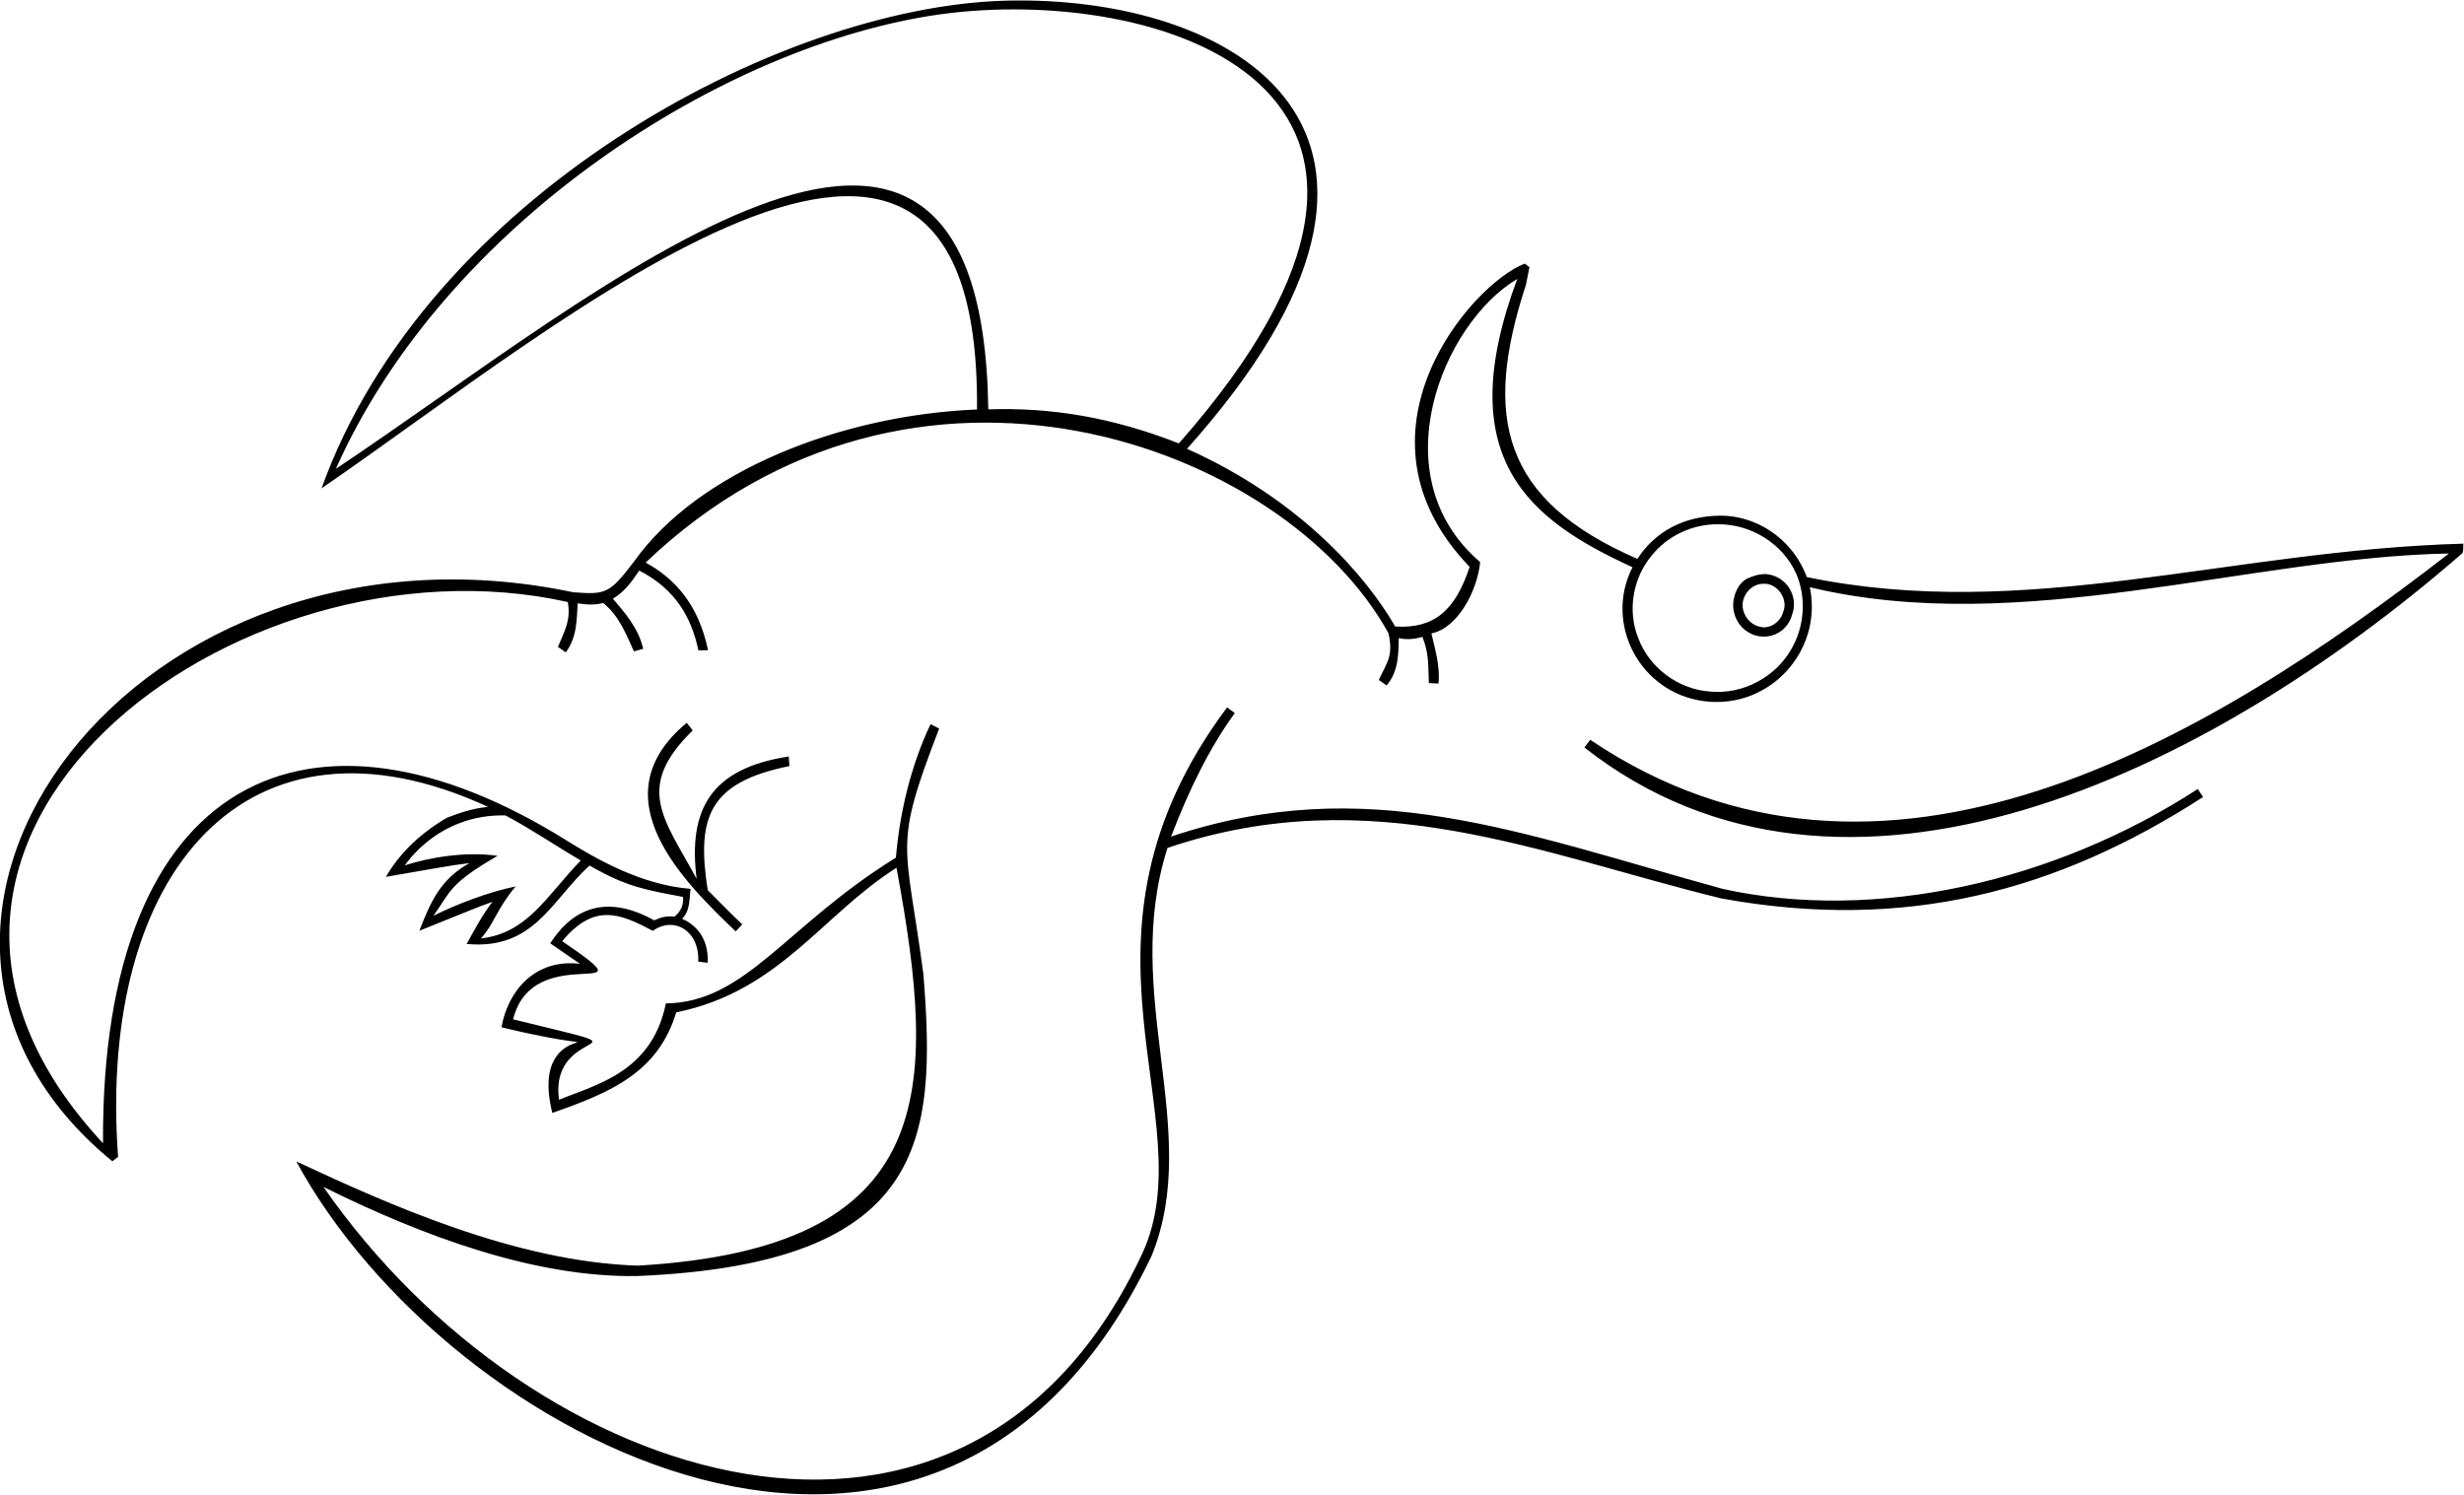
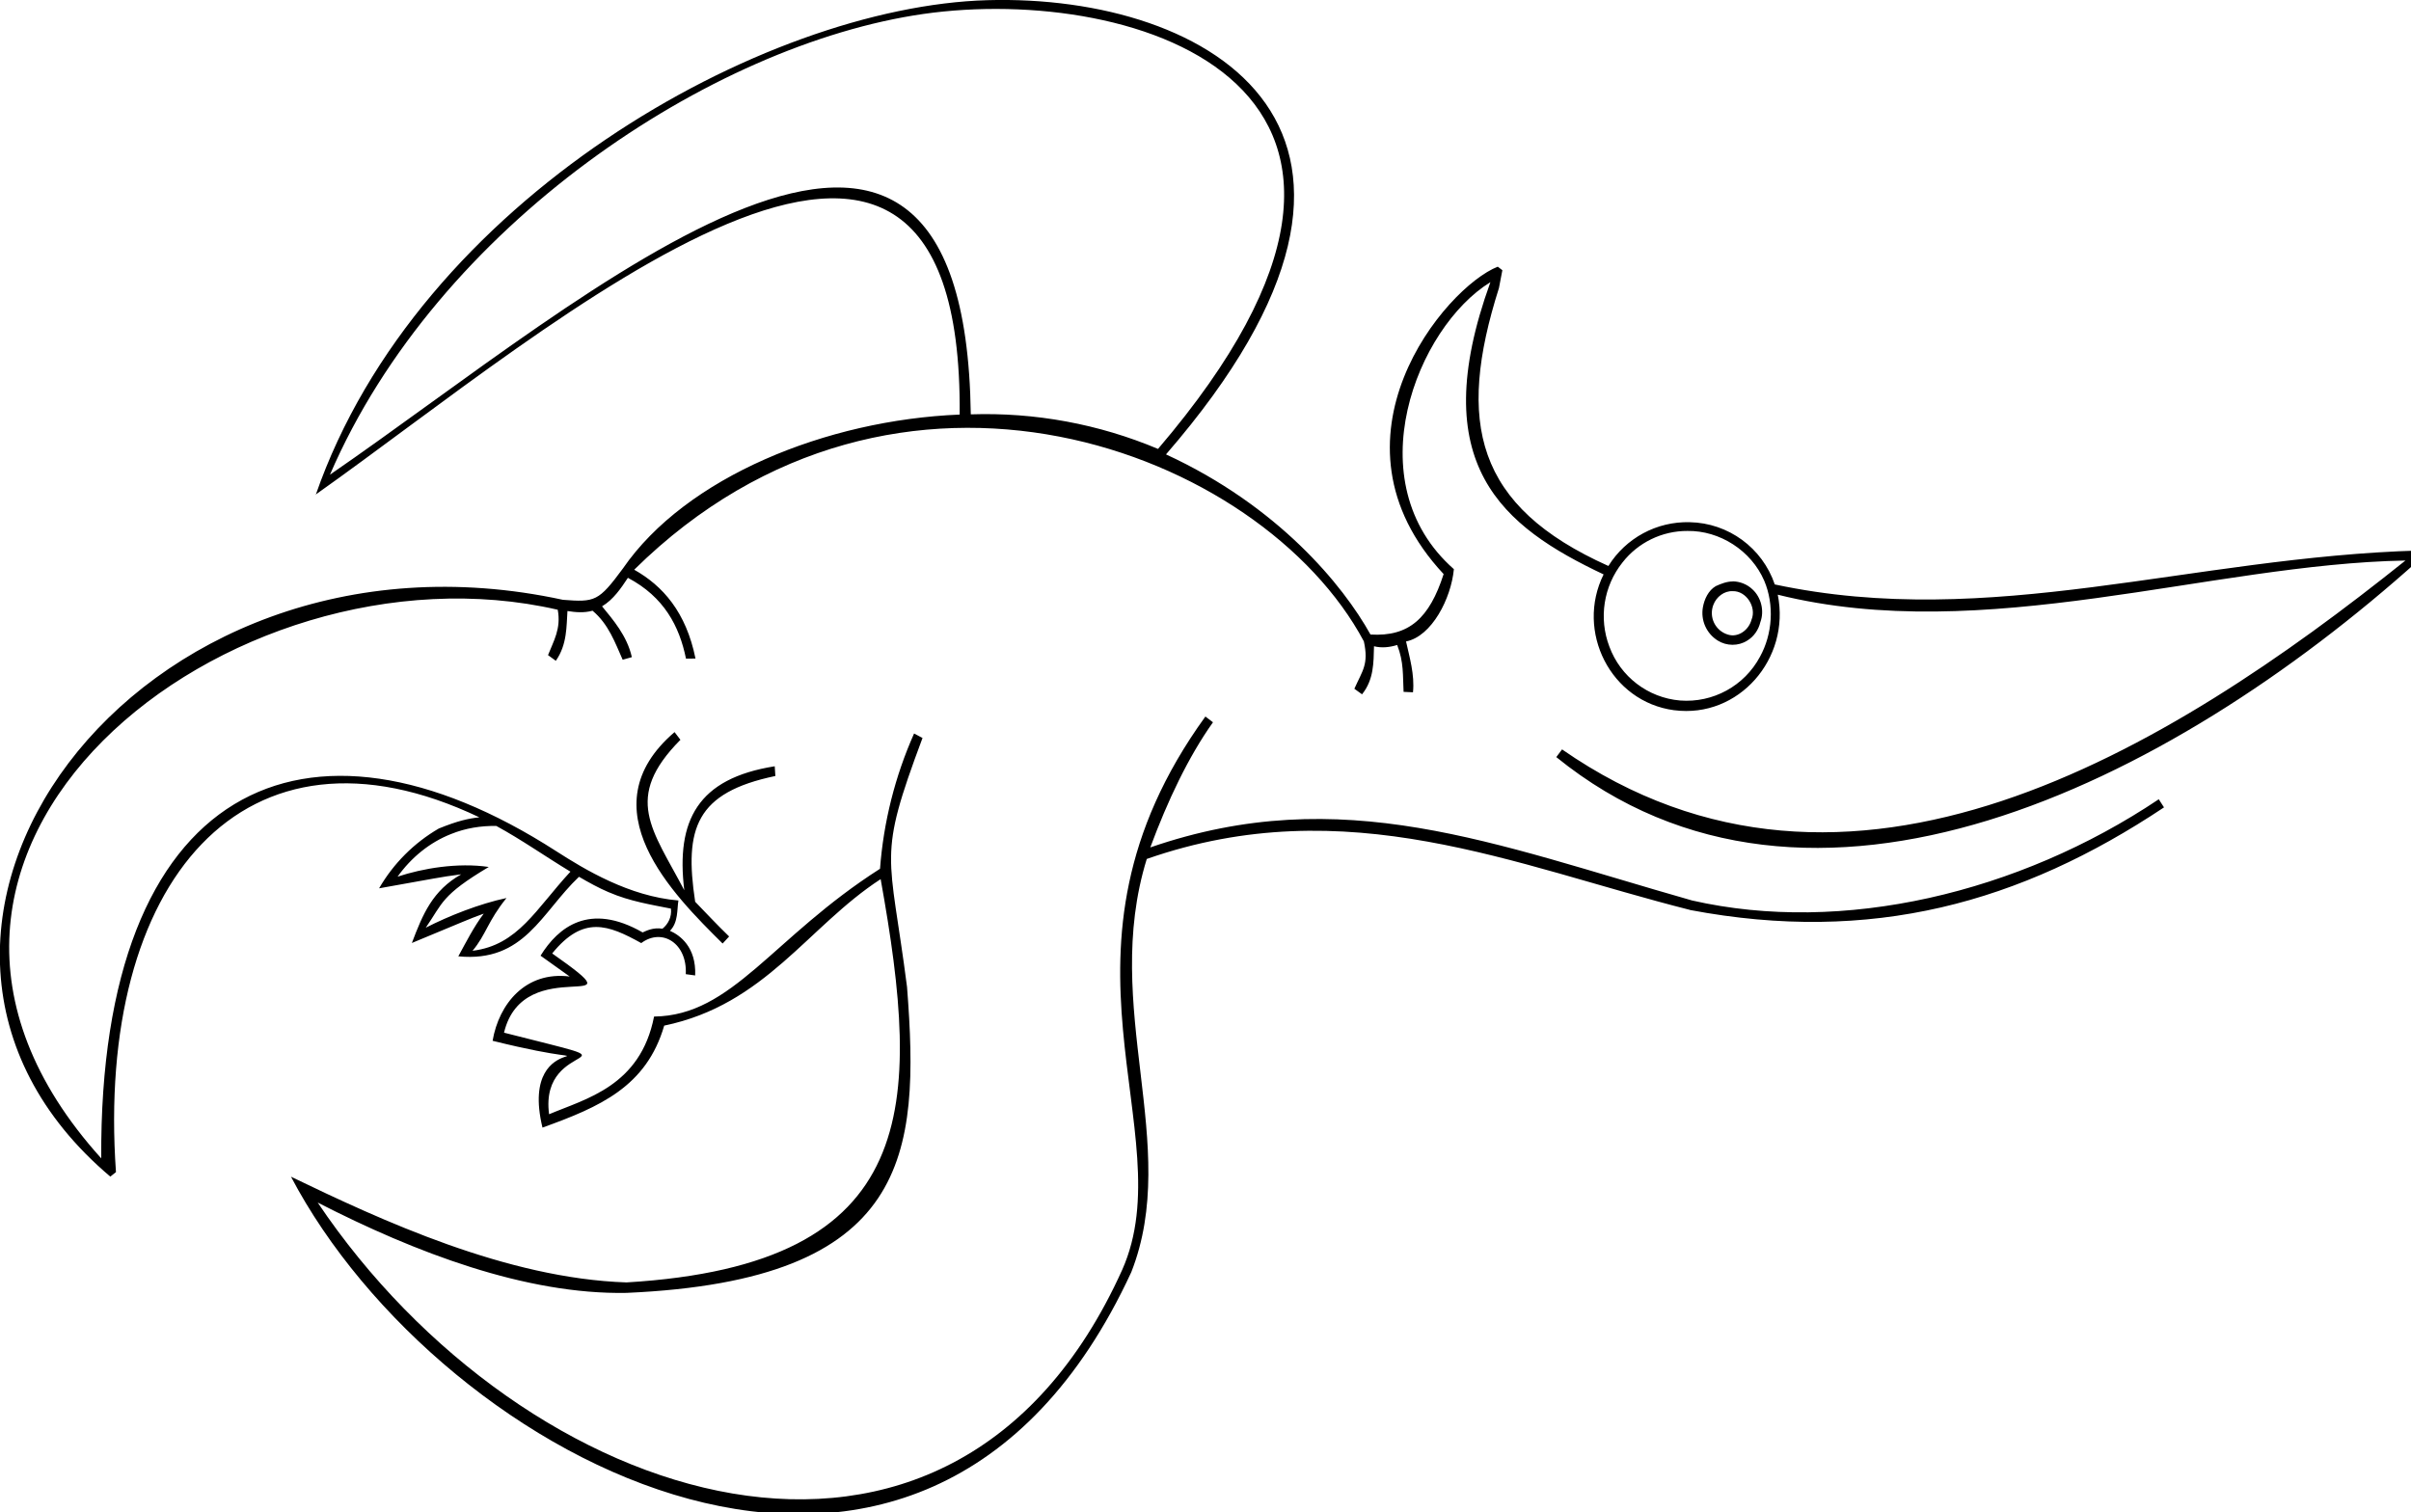
- <svg xmlns="http://www.w3.org/2000/svg" width="80.3" height="48.7" fill="none" fill-rule="evenodd" stroke-linejoin="round" stroke-width="28.2" preserveAspectRatio="xMidYMid" version="1.1" viewBox="0 0 18132 7218">
-   <g transform="translate(10.7 -97.1)">
-     <path d="m12970 2504c101-3.13 181 115 141 208-20 73.5-99.5 131-176 107-90.6-21.6-149-130-110-216 22.6-58.2 81.7-102 145-99zm0.881-70.6c-44.8-0.177-87.7 16.2-128 33.7-54.7 31.3-84.8 93.1-95.8 153-17.6 93.3 27.2 195 110 242 66.4 41.1 155 41.5 222 0.656 49.3-28.8 84.9-78.5 98.5-134 30.6-81.8 5.71-180-59.4-238-39.7-36.7-93.9-57.7-147-58.4zm-7928 1094c-665 551-9.16 1180 360 1535l48.5-51.6c-90-84.8-179-177-254-252-84-534 5.9-793 601-913l-4.85-70.6c-578 88.3-741 394-678 900-239-442-461-670-28.6-1092zm-1335 681c189 100 367 222 555 332-258 269-392 534-734 574 101-115 113-213 255-383-201 41.2-434 131-605 216 129-181 114-234 472-441-232-33.6-496 10.1-683 70.1 101-138 239-248 401-310 107-41.9 224-60.2 339-57.8zm4957-2737c-491-193-940-266-1403-251-46.3-3288-2864-854-4801 438 805-1810 2859-3124 4446-3345 1587-220 4079 523 1758 3157zm3966 595c241-3.62 478 142 576 363 76.1 175 61.8 386-33.2 551-116 210-359 340-598 317-233-14.8-448-173-530-391-82.5-202-41.1-445 98.9-611 117-146 301-231 487-229zm-10272-267c1755-1203 4847-3835 4820-578-998 40.1-2051 454-2523 1118-183 240-209 245-449 227-3218-675-5527 2437-3391 4188l42.3-32.6c-153-2103 958-3390 2722-2576-79.5 8.82-158 24.1-304 81.1-206 122-350 267-447 434 436-74.1 442-79.8 615-101-214 118-287 287-369 498 422-169 401-164 538-213-73.7 94.6-133 208-190 310 495 46.4 621-318 904-577 72.7 40.7 146 80 223 112h0.452c156 65.8 325 91.2 465 119 6.86 59.5-19.7 111-63.1 145-73.6-9.72-120 15.7-149 27.3-398-221-632-38.6-765 169l219 151c-331-39.9-531 199-578 467 1117 269 178-160 374 630 430-150 778-297 912-740 758-153 1076-720 1621-1064 305 1647 312 2800-1904 2928-899-28.5-1838-452-2513-767 1113 2054 4739 3953 6295 693 375-925-228-1922 116-3e3 1498-507 2754 48.2 4069 370l0.452 0.452c1358 249 2475-50.5 3551-745l-38.8-59.1c-1052 683-2372 983-3496 735-1491-411-2622-866-4059-385 129-339 285-658 469-909l-56.9-41.9c-1277 1712-161 3010-623 4017-1286 2762-4488 1732-6027-488 728 362 1559 670 2314 656 2124-90.9 2199-1e3 2101-2221-131-990-226-921 116-1808l-63.1-32.2c-153 320-230 679-255 982-810 501-1105 1066-1693 1073-102 506-513 597-786 709-79.5-574 790-313-338-592 148-601 1065-96.5 361-575 233-279 419-209 667-75.8 157-113 346 2.22 334 226l70.1 8.82c8.76-205-114-292-189-324 63.4-61.5 52.1-154 63.1-220-369-29.9-700-224-914-357-1875-1171-3426-482-3410 2229-2078-2229 975-4529 3420-3983 26.4 138-31.1 227-72.3 330l57.8 40.6c86.8-118 79.7-254 87.3-361 60.9 9.43 124 14.7 188-2.65 121 98.7 169 233 226 356l68.4-18.5c-35.5-156-142-273-223-369 86-49.4 142-131 194-207 271 139 385 351 435 587l71-0.88c-70.2-337-245-528-459-645 1969-1881 4701-869 5466 520 38.1 168-10.4 212-71 344l57.8 40.6c88.7-107 86.2-231 89.1-349 57.9 14.3 118 7.72 174-8.82 50.5 124 41.7 221 47.6 340l71 3.53c13.2-128-27.3-260-52.5-369 193-37.8 338-312 359-525-741-633-276-1757 273-2084-495 1326 93.5 1776 848 2122-212 414 53.4 925 528 986h1.78c482 60.5 872-374 775-839 1547 373 3239-222 4703-248-1783 1383-4175 2815-6319 1371l-42.8 56.4c1898 1491 4577 209 6460-1429 11.3-19.5 5.16-46.1 7.94-70.9-1717 46.9-3213 580-4831 246-112-296-384-454-638-452-254 2.01-472 107-609 318-997-433-1140-1041-820-2018l25.6-129c-22.8-17.6-22.6-17.3-34-26-393 149-1349 1253-406 2232-106 320-259 456-548 439-206-360-692-933-1532-1308 2101-2348 337-3344-1338-3298-1675 45.9-4265 1449-5032 3593z" color="#000000" color-rendering="auto" dominant-baseline="auto" fill="#000" fill-rule="nonzero" image-rendering="auto" shape-rendering="auto" solid-color="#000000" stop-color="#000000" style="font-feature-settings:normal;font-variant-alternates:normal;font-variant-caps:normal;font-variant-east-asian:normal;font-variant-ligatures:normal;font-variant-numeric:normal;font-variant-position:normal;font-variation-settings:normal;inline-size:0;isolation:auto;mix-blend-mode:normal;shape-margin:0;shape-padding:0;text-decoration-color:#000000;text-decoration-line:none;text-decoration-style:solid;text-indent:0;text-orientation:mixed;text-transform:none;white-space:normal" />
-   </g>
+ <svg xmlns="http://www.w3.org/2000/svg" width="100" height="62.7" viewBox="0 0 22578 9293">
+   <path d="M16226 3105c126-4 226 149 176 268-25 95-124 169-220 139a211 211 0 01-137-279c28-75 102-132 181-128zm1-91c-56 0-110 21-160 44-68 40-106 120-120 197a305 305 0 00138 312c83 53 194 54 277 1 62-37 106-101 123-173 39-105 8-232-74-307-49-47-117-74-184-75zM6317 4425c-831 711-11 1523 450 1980l61-66c-113-109-224-228-318-325-105-689 8-1023 751-1178l-6-91c-722 114-926 508-847 1161-299-570-576-864-36-1409zm-1669 879c237 129 459 286 694 428-322 347-490 689-917 741 126-149 141-275 318-494-251 53-542 168-756 278 161-233 143-302 590-569-290-43-620 13-854 91 127-178 299-320 502-400 133-54 280-78 423-75zm6197-3531a4160 4160 0 00-1754-324c-58-4241-3580-1101-6001 565C4096-321 6663-2016 8647-2301c1984-284 5099 675 2198 4073zm4957 768c301-5 598 183 720 468 95 226 77 498-41 711a780 780 0 01-748 409 776 776 0 01-662-505 805 805 0 01123-788 768 768 0 01609-295zM2962 2196c2194-1552 6059-4947 6025-745-1247 51-2564 585-3154 1442-228 309-261 316-561 293-4022-871-6909 3143-4239 5402l53-42C895 5833 2284 4173 4489 5223c-100 11-198 31-380 105a1539 1539 0 00-559 560c545-96 552-103 769-131-268 152-359 371-462 643 528-218 502-212 673-275-92 122-166 268-238 400 619 60 777-410 1130-745 91 53 183 104 279 145h1c195 85 406 118 581 153 9 77-25 144-79 188-92-13-150 20-186 35-498-285-790-50-956 218l273 195c-413-52-663 256-722 602 1396 347 222-206 467 813 538-194 973-383 1140-955 948-197 1345-929 2027-1372 381 2124 390 3612-2380 3777-1124-37-2298-583-3142-990 1392 2650 5924 5100 7869 894 469-1193-285-2479 145-3870 1873-654 3443 62 5086 477l1 1c1697 321 3094-65 4439-961l-49-76c-1315 881-2965 1268-4370 948-1864-530-3277-1117-5074-497 162-437 357-849 587-1172l-71-54c-1597 2208-202 3883-779 5182-1608 3563-5610 2234-7534-630 910 467 1949 864 2893 846 2655-117 2748-1290 2626-2865-164-1277-283-1188 145-2332l-79-42a3820 3820 0 00-319 1267c-1012 646-1381 1375-2116 1384-128 653-641 770-983 915-99-741 988-404-422-764 185-775 1331-124 451-742 291-359 524-269 834-97 196-146 432 3 417 291l88 12c11-265-142-377-236-418 79-80 65-199 79-284-462-39-875-289-1143-461C2866 4031 928 4920 948 8417c-2598-2876 1218-5843 4275-5138 33 178-39 292-91 425l73 53c108-153 99-328 109-466 76 12 155 19 235-3 151 127 211 300 282 459l86-24c-45-201-178-352-279-476 107-64 177-169 242-267 339 179 482 453 544 757l89-1c-88-435-306-681-574-832 2461-2427 5876-1121 6833 671 47 216-13 273-89 444l72 52c111-138 108-298 112-450 72 18 147 10 217-12 63 160 52 285 60 439l88 4c17-165-34-335-65-476 241-48 422-402 448-677-926-816-345-2266 342-2688-619 1710 117 2291 1060 2737-265 534 66 1193 660 1272h2c602 78 1090-482 969-1082 1933 481 4048-287 5878-320-2228 1784-5218 3631-7898 1769l-54 72c2373 1924 5721 270 8075-1843 14-25 7-60 10-92-2146 61-4016 749-6039 318a859 859 0 00-797-583 870 870 0 00-761 410c-1247-559-1425-1343-1025-2603l32-167-43-33c-491 192-1686 1616-507 2879-133 413-324 588-685 566-258-464-865-1203-1915-1687 2626-3029 421-4314-1673-4254-2094 59-5331 1869-6290 4635z" />
</svg>
